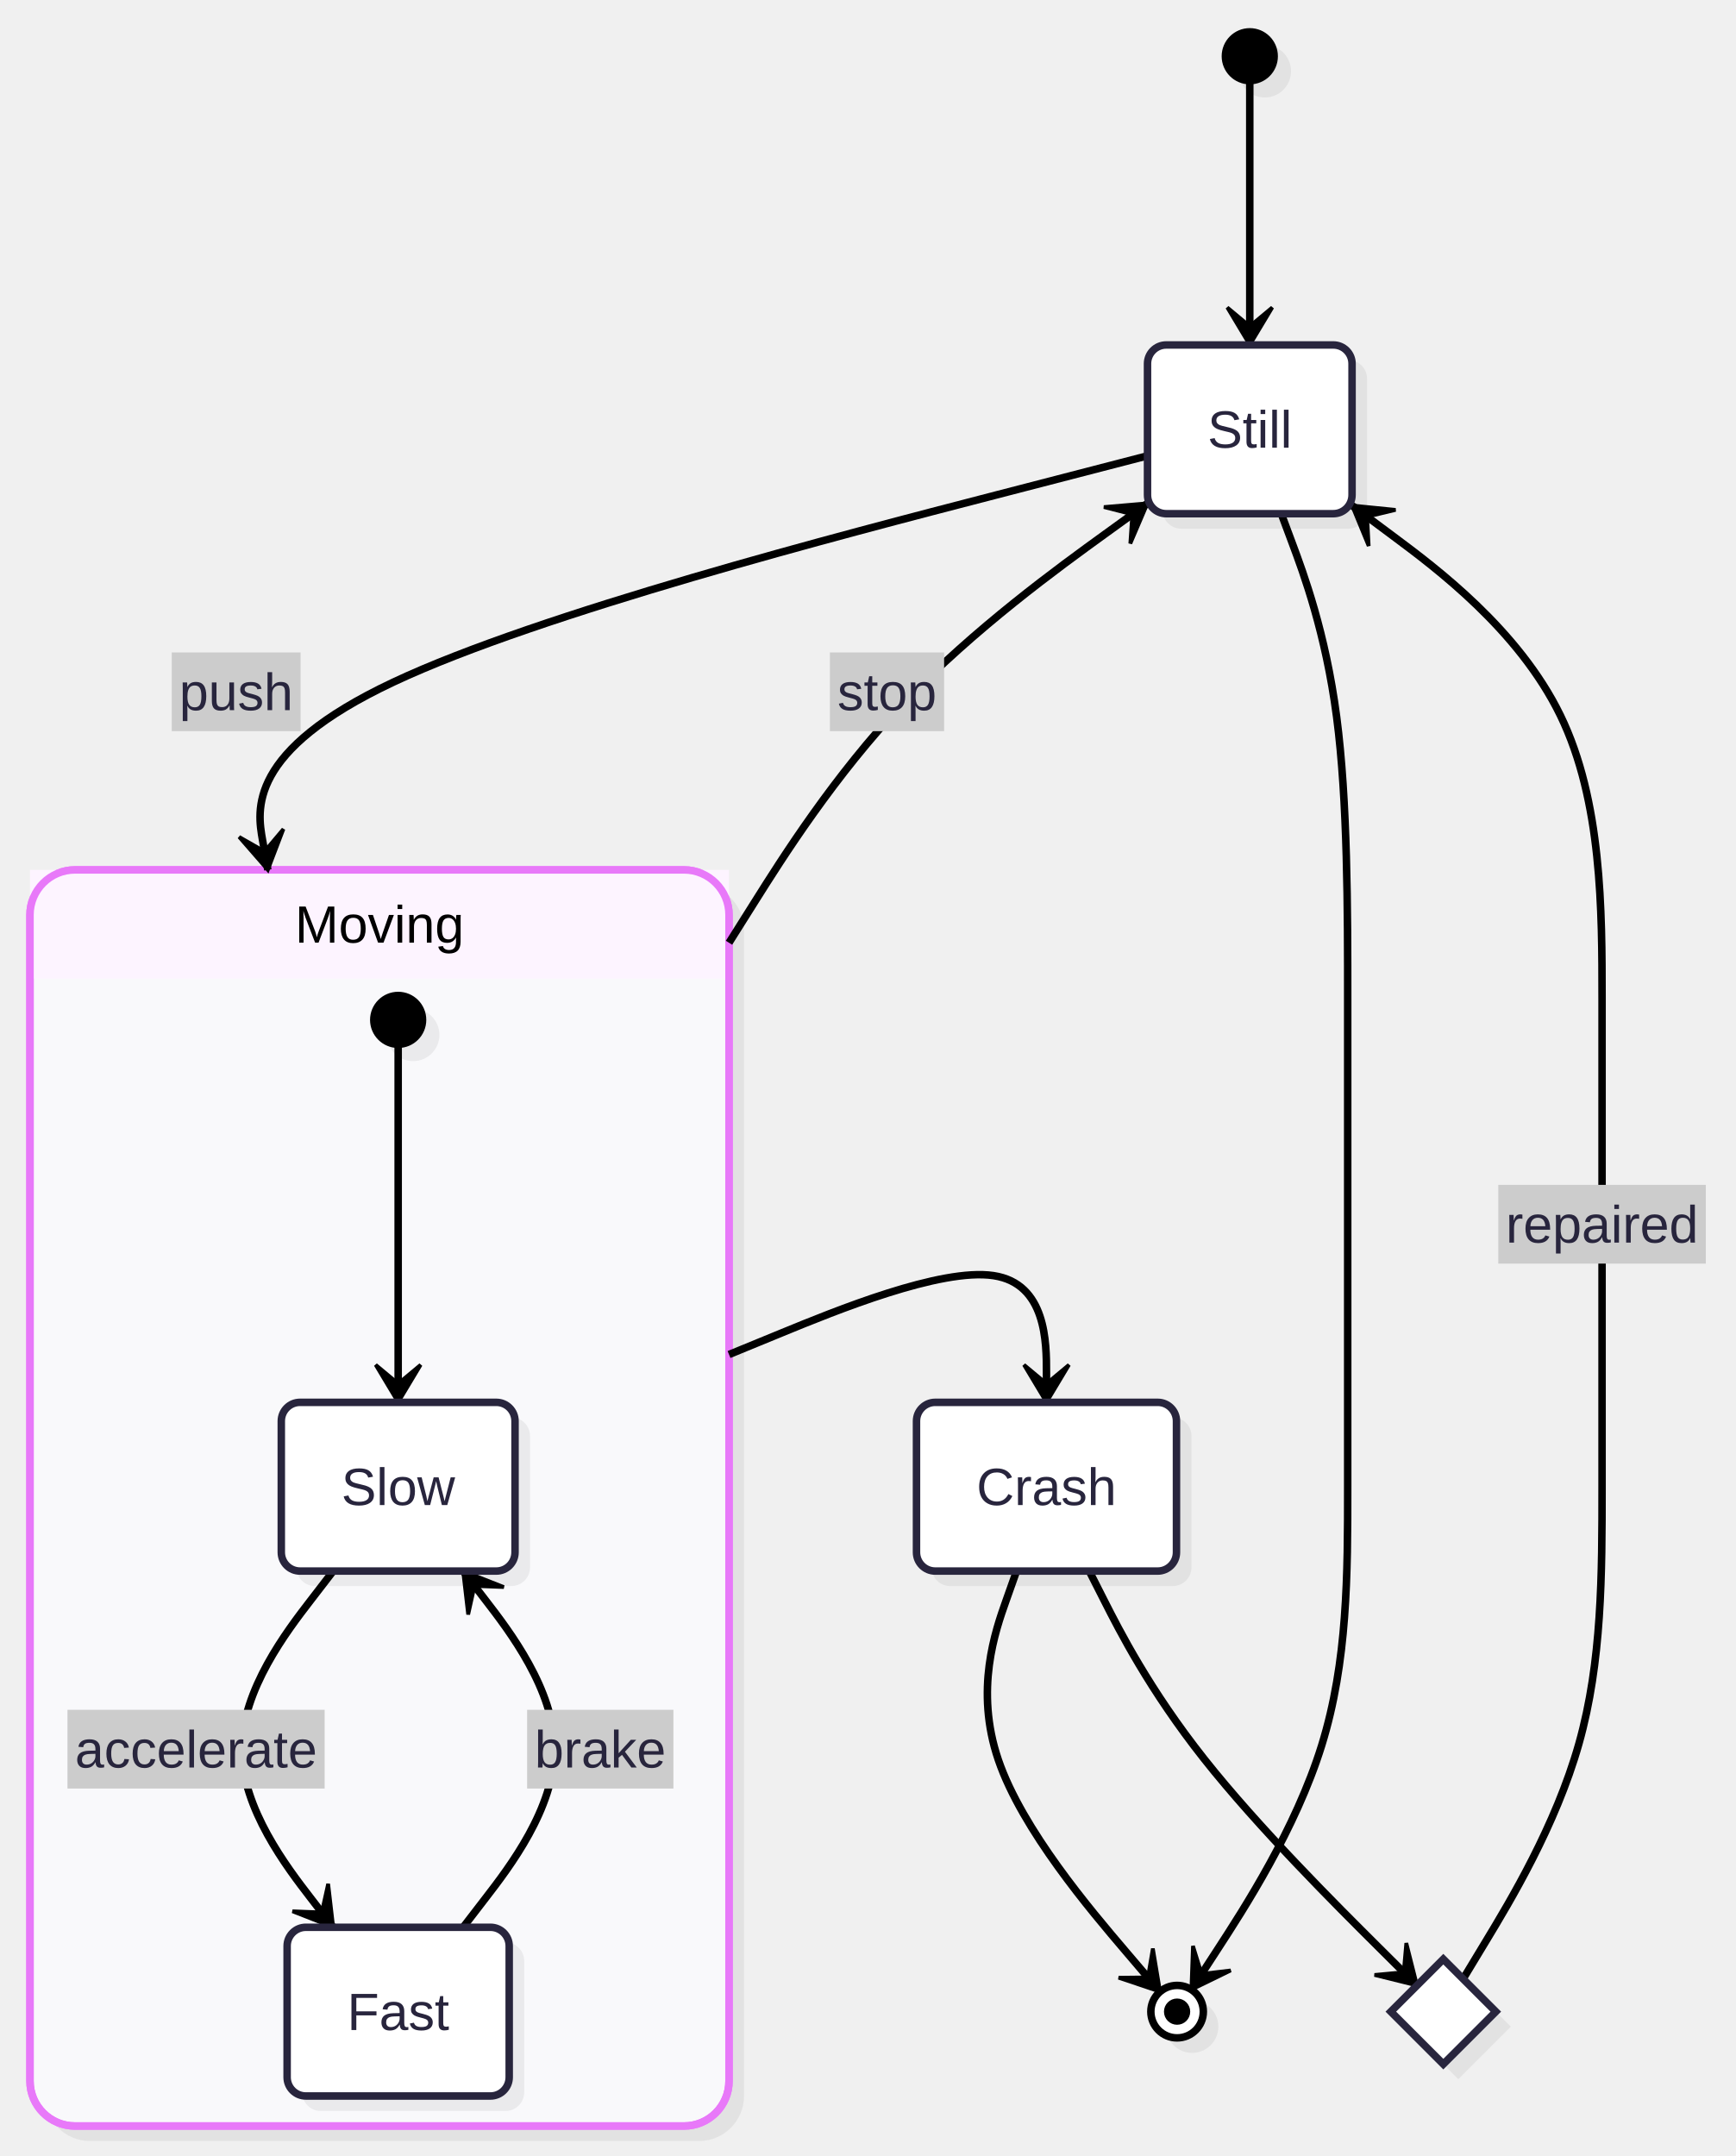
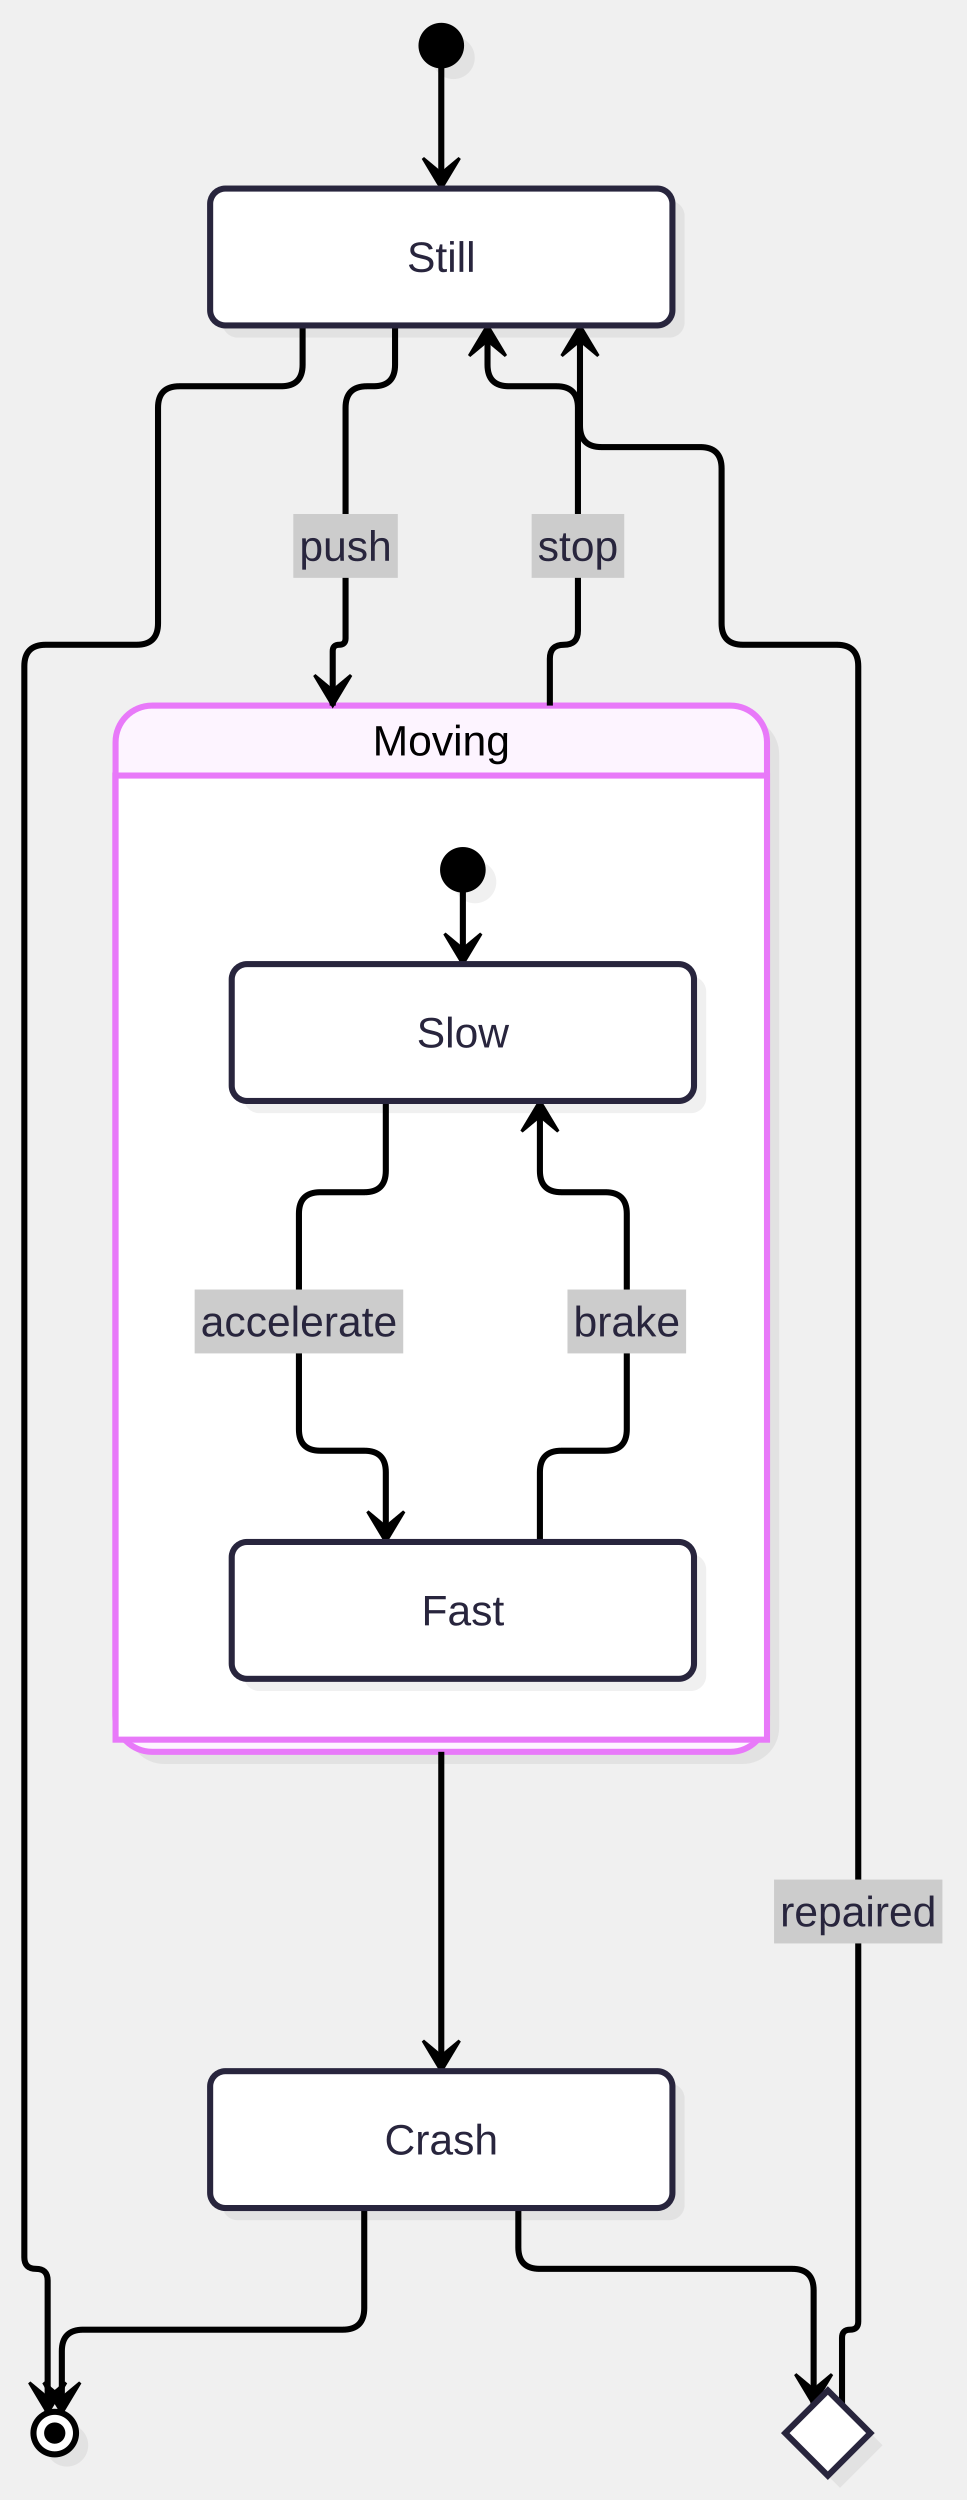
- <svg xmlns="http://www.w3.org/2000/svg" id="my-svg" width="100%" class="statediagram" style="max-width: 462.945px; background-color: white;" viewBox="-8 -8 462.945 575" role="graphics-document document" aria-roledescription="stateDiagram">
+ <svg xmlns="http://www.w3.org/2000/svg" id="my-svg" width="100%" class="statediagram" style="max-width: 317.866px; background-color: white;" viewBox="-8 -8 317.866 822" role="graphics-document document" aria-roledescription="stateDiagram">
  <style>#my-svg{font-family:"Recursive Variable", arial, sans-serif;font-size:16px;}#my-svg text{font-family:"Recursive Variable", arial, sans-serif;}</style>
  <g>
    <g class="clusters">
      <g id="cluster-Moving" class="cluster">
-         <rect class="drop-shadow" x="4" y="228" width="186.427" height="335" rx="12" ry="12" fill="#000000" stroke="none" opacity="0.06" />
-         <rect x="0" y="224" width="186.427" height="335" rx="12" ry="12" fill="#F9F9FB" stroke="#E879F9" stroke-width="2" />
-         <rect x="0" y="224" width="186.427" height="29" fill="#FDF4FF" stroke="none" />
-         <rect x="0" y="224" width="186.427" height="335" rx="12" ry="12" fill="none" stroke="#E879F9" stroke-width="2" />
-         <text class="cluster-label" x="93.213" y="243.4" text-anchor="middle" font-size="14" fill="#000000">Moving</text>
+         <rect class="drop-shadow" x="34" y="228" width="214.19" height="344" rx="12" ry="12" fill="#000000" stroke="none" opacity="0.06" />
+         <rect x="30" y="224" width="214.19" height="344" rx="12" ry="12" fill="#FDF4FF" stroke="#E879F9" stroke-width="2" />
+         <rect x="30" y="247" width="214.19" height="317" fill="#ffffff" stroke="#E879F9" stroke-width="2" />
+         <text class="cluster-label" x="137.095" y="240.4" text-anchor="middle" font-size="14" fill="#000000">Moving</text>
      </g>
    </g>
    <g class="edgePaths">
      <g id="L-root_start-Still-0" class="edgePath">
-         <path class="flowchart-link LS-root_start LE-Still" d="M325.315,14L325.315,19.833C325.315,25.667,325.315,37.333,325.315,49C325.315,60.667,325.315,72.333,325.315,78.167L325.315,84" fill="none" stroke="#000000" stroke-width="2" />
-         <path class="marker" d="M325.315,84L319.315,74L325.315,79L331.315,74Z" fill="#000000" stroke="#000000" stroke-width="1" />
+         <path class="flowchart-link LS-root_start LE-Still" d="M137.095,14L137.095,54" fill="none" stroke="#000000" stroke-width="2" />
+         <path class="marker" d="M137.095,54L131.095,44L137.095,49L143.095,44Z" fill="#000000" stroke="#000000" stroke-width="1" />
      </g>
      <g id="L-Still-root_end-1" class="edgePath">
-         <path class="flowchart-link LS-Still LE-root_end" d="M333.71,129L336.663,136.917C339.617,144.833,345.524,160.667,348.477,183.167C351.43,205.667,351.43,234.833,351.43,258.5C351.43,282.167,351.43,300.333,351.43,321.083C351.43,341.833,351.43,365.167,351.43,388.5C351.43,411.833,351.43,435.167,344.483,457.522C337.535,479.877,323.64,501.254,316.693,511.942L309.745,522.631" fill="none" stroke="#000000" stroke-width="2" />
-         <path class="marker" d="M309.745,522.631L310.165,510.977L312.47,518.439L320.226,517.516Z" fill="#000000" stroke="#000000" stroke-width="1" />
+         <path class="flowchart-link LS-Still LE-root_end" d="M91.495,99L91.495,111.929C91.495,116.643,89.138,119,84.424,119L51.031,119C46.317,119,43.959,121.357,43.959,126.071L43.959,196.929C43.959,201.643,41.602,204,36.888,204L7.071,204C2.357,204,0,206.357,0,211.071L0,734.167C0,736.722,1.278,738,3.833,738L3.833,738C6.389,738,7.667,739.278,7.667,741.833L7.667,785.4" fill="none" stroke="#000000" stroke-width="2" />
+         <path class="marker" d="M7.667,785.4L1.667,775.4L7.667,780.4L13.667,775.4Z" fill="#000000" stroke="#000000" stroke-width="1" />
      </g>
      <g id="L-Still-Moving-2" class="edgePath">
-         <path class="flowchart-link LS-Still LE-Moving" d="M298.038,113.563L257.53,124.053C217.021,134.542,136.004,155.521,96.903,173.927C57.802,192.333,60.617,208.167,62.025,216.083L63.432,224" fill="none" stroke="#000000" stroke-width="2" />
-         <path class="marker" d="M63.432,224L55.775,215.205L62.557,219.077L67.589,213.104Z" fill="#000000" stroke="#000000" stroke-width="1" />
+         <path class="flowchart-link LS-Still LE-Moving" d="M121.895,99L121.895,111.929C121.895,116.643,119.538,119,114.824,119L112.693,119C107.979,119,105.621,121.357,105.621,126.071L105.621,201.888C105.621,203.296,104.917,204,103.509,204L103.509,204C102.101,204,101.397,204.704,101.397,206.112L101.397,224" fill="none" stroke="#000000" stroke-width="2" />
+         <path class="marker" d="M101.397,224L95.397,214L101.397,219L107.397,214Z" fill="#000000" stroke="#000000" stroke-width="1" />
      </g>
      <g id="L-Moving-Still-3" class="edgePath">
-         <path class="flowchart-link LS-Moving LE-Still" d="M186.427,243.431L193.449,232.276C200.472,221.121,214.517,198.81,233.119,179.278C251.721,159.745,274.88,142.99,286.459,134.612L298.038,126.235" fill="none" stroke="#000000" stroke-width="2" />
-         <path class="marker" d="M298.038,126.235L293.454,136.957L293.988,129.165L286.42,127.235Z" fill="#000000" stroke="#000000" stroke-width="1" />
+         <path class="flowchart-link LS-Moving LE-Still" d="M172.793,224L172.793,208.617C172.793,205.539,174.332,204,177.41,204L177.41,204C180.488,204,182.027,202.461,182.027,199.383L182.027,126.071C182.027,121.357,179.67,119,174.956,119L159.366,119C154.652,119,152.295,116.643,152.295,111.929L152.295,99" fill="none" stroke="#000000" stroke-width="2" />
+         <path class="marker" d="M152.295,99L158.295,109L152.295,104L146.295,109Z" fill="#000000" stroke="#000000" stroke-width="1" />
      </g>
      <g id="L-Moving-Crash-4" class="edgePath">
-         <path class="flowchart-link LS-Moving LE-Crash" d="M186.427,353.247L200.538,347.456C214.65,341.664,242.873,330.082,256.984,332.208C271.096,334.333,271.096,350.167,271.096,358.083L271.096,366" fill="none" stroke="#000000" stroke-width="2" />
-         <path class="marker" d="M271.096,366L265.096,356L271.096,361L277.096,356Z" fill="#000000" stroke="#000000" stroke-width="1" />
+         <path class="flowchart-link LS-Moving LE-Crash" d="M137.095,568L137.095,673" fill="none" stroke="#000000" stroke-width="2" />
+         <path class="marker" d="M137.095,673L131.095,663L137.095,668L143.095,663Z" fill="#000000" stroke="#000000" stroke-width="1" />
      </g>
      <g id="L-Crash-root_end-5" class="edgePath">
-         <path class="flowchart-link LS-Crash LE-root_end" d="M263.113,411L260.305,418.917C257.496,426.833,251.879,442.667,258.258,461.362C264.637,480.058,283.013,501.615,292.201,512.394L301.389,523.173" fill="none" stroke="#000000" stroke-width="2" />
-         <path class="marker" d="M301.389,523.173L290.336,519.455L298.146,519.368L299.469,511.67Z" fill="#000000" stroke="#000000" stroke-width="1" />
+         <path class="flowchart-link LS-Crash LE-root_end" d="M111.762,718L111.762,750.929C111.762,755.643,109.405,758,104.691,758L19.404,758C14.69,758,12.333,760.357,12.333,765.071L12.333,785.4" fill="none" stroke="#000000" stroke-width="2" />
+         <path class="marker" d="M12.333,785.4L6.333,775.4L12.333,780.4L18.333,775.4Z" fill="#000000" stroke="#000000" stroke-width="1" />
      </g>
      <g id="L-Moving_start-Slow-6" class="edgePath">
-         <path class="flowchart-link LS-Moving_start LE-Slow" d="M98.19,271L98.19,278.917C98.19,286.833,98.19,302.667,98.19,318.5C98.19,334.333,98.19,350.167,98.19,358.083L98.19,366" fill="none" stroke="#000000" stroke-width="2" />
-         <path class="marker" d="M98.19,366L92.19,356L98.19,361L104.19,356Z" fill="#000000" stroke="#000000" stroke-width="1" />
+         <path class="flowchart-link LS-Moving_start LE-Slow" d="M144.19,285L144.19,309" fill="none" stroke="#000000" stroke-width="2" />
+         <path class="marker" d="M144.19,309L138.19,299L144.19,304L150.19,299Z" fill="#000000" stroke="#000000" stroke-width="1" />
      </g>
      <g id="L-Slow-Fast-7" class="edgePath">
-         <path class="flowchart-link LS-Slow LE-Fast" d="M80.865,411L74.77,418.917C68.674,426.833,56.482,442.667,56.482,458.5C56.482,474.333,68.674,490.167,74.77,498.083L80.865,506" fill="none" stroke="#000000" stroke-width="2" />
-         <path class="marker" d="M80.865,506L70.01,501.737L77.815,502.038L79.518,494.416Z" fill="#000000" stroke="#000000" stroke-width="1" />
+         <path class="flowchart-link LS-Slow LE-Fast" d="M118.857,354L118.857,376.929C118.857,381.643,116.5,384,111.786,384L97.362,384C92.648,384,90.291,386.357,90.291,391.071L90.291,461.929C90.291,466.643,92.648,469,97.362,469L111.786,469C116.5,469,118.857,471.357,118.857,476.071L118.857,499" fill="none" stroke="#000000" stroke-width="2" />
+         <path class="marker" d="M118.857,499L112.857,489L118.857,494L124.857,489Z" fill="#000000" stroke="#000000" stroke-width="1" />
      </g>
      <g id="L-Fast-Slow-8" class="edgePath">
-         <path class="flowchart-link LS-Fast LE-Slow" d="M115.515,506L121.61,498.083C127.706,490.167,139.898,474.333,139.898,458.5C139.898,442.667,127.706,426.833,121.61,418.917L115.515,411" fill="none" stroke="#000000" stroke-width="2" />
-         <path class="marker" d="M115.515,411L126.37,415.263L118.565,414.962L116.862,422.584Z" fill="#000000" stroke="#000000" stroke-width="1" />
+         <path class="flowchart-link LS-Fast LE-Slow" d="M169.523,499L169.523,476.071C169.523,471.357,171.88,469,176.594,469L191.018,469C195.732,469,198.089,466.643,198.089,461.929L198.089,391.071C198.089,386.357,195.732,384,191.018,384L176.594,384C171.88,384,169.523,381.643,169.523,376.929L169.523,354" fill="none" stroke="#000000" stroke-width="2" />
+         <path class="marker" d="M169.523,354L175.523,364L169.523,359L163.523,364Z" fill="#000000" stroke="#000000" stroke-width="1" />
      </g>
      <g id="L-Crash-check-9" class="edgePath">
-         <path class="flowchart-link LS-Crash LE-check" d="M282.507,411L286.522,418.917C290.536,426.833,298.566,442.667,313.134,461.086C327.702,479.506,348.808,500.511,359.361,511.014L369.914,521.517" fill="none" stroke="#000000" stroke-width="2" />
-         <path class="marker" d="M369.914,521.517L358.593,518.715L366.37,517.99L367.058,510.21Z" fill="#000000" stroke="#000000" stroke-width="1" />
+         <path class="flowchart-link LS-Crash LE-check" d="M162.428,718L162.428,730.929C162.428,735.643,164.785,738,169.499,738L252.452,738C257.166,738,259.523,740.357,259.523,745.071L259.523,782.667" fill="none" stroke="#000000" stroke-width="2" />
+         <path class="marker" d="M259.523,782.667L253.523,772.667L259.523,777.667L265.523,772.667Z" fill="#000000" stroke="#000000" stroke-width="1" />
      </g>
      <g id="L-check-Still-10" class="edgePath">
-         <path class="flowchart-link LS-check LE-Still" d="M382.207,519.776L388.384,509.564C394.561,499.351,406.915,478.925,413.092,457.046C419.268,435.167,419.268,411.833,419.268,388.5C419.268,365.167,419.268,341.833,419.268,321.083C419.268,300.333,419.268,282.167,419.268,258.5C419.268,234.833,419.268,205.667,408.156,182.804C397.043,159.941,374.818,143.382,363.705,135.102L352.592,126.823" fill="none" stroke="#000000" stroke-width="2" />
-         <path class="marker" d="M352.592,126.823L364.196,127.986L356.602,129.81L357.027,137.609Z" fill="#000000" stroke="#000000" stroke-width="1" />
+         <path class="flowchart-link LS-check LE-Still" d="M268.857,782.667L268.857,760.667C268.857,758.889,269.746,758,271.523,758L271.523,758C273.301,758,274.19,757.111,274.19,755.333L274.19,211.071C274.19,206.357,271.833,204,267.119,204L236.329,204C231.615,204,229.257,201.643,229.257,196.929L229.257,146.071C229.257,141.357,226.9,139,222.186,139L189.766,139C185.052,139,182.695,136.643,182.695,131.929L182.695,99" fill="none" stroke="#000000" stroke-width="2" />
+         <path class="marker" d="M182.695,99L188.695,109L182.695,104L176.695,109Z" fill="#000000" stroke="#000000" stroke-width="1" />
      </g>
    </g>
    <g class="edgeLabels">
      <g class="edgeLabel">
-         <rect x="37.811" y="166" width="34.352" height="21" fill="#cccccc" stroke="none" />
-         <text x="54.987" y="181.4" text-anchor="middle" font-size="14" fill="#28253D">push</text>
+         <rect x="88.445" y="161" width="34.352" height="21" fill="#cccccc" stroke="none" />
+         <text x="105.621" y="176.4" text-anchor="middle" font-size="14" fill="#28253D">push</text>
      </g>
      <g class="edgeLabel">
-         <rect x="213.332" y="166" width="30.46" height="21" fill="#cccccc" stroke="none" />
-         <text x="228.562" y="181.4" text-anchor="middle" font-size="14" fill="#28253D">stop</text>
+         <rect x="166.797" y="161" width="30.46" height="21" fill="#cccccc" stroke="none" />
+         <text x="182.027" y="176.4" text-anchor="middle" font-size="14" fill="#28253D">stop</text>
      </g>
      <g class="edgeLabel">
-         <rect x="10" y="448" width="68.582" height="21" fill="#cccccc" stroke="none" />
-         <text x="44.291" y="463.4" text-anchor="middle" font-size="14" fill="#28253D">accelerate</text>
+         <rect x="56" y="416" width="68.582" height="21" fill="#cccccc" stroke="none" />
+         <text x="90.291" y="431.4" text-anchor="middle" font-size="14" fill="#28253D">accelerate</text>
      </g>
      <g class="edgeLabel">
-         <rect x="132.582" y="448" width="39.014" height="21" fill="#cccccc" stroke="none" />
-         <text x="152.089" y="463.4" text-anchor="middle" font-size="14" fill="#28253D">brake</text>
+         <rect x="178.582" y="416" width="39.014" height="21" fill="#cccccc" stroke="none" />
+         <text x="198.089" y="431.4" text-anchor="middle" font-size="14" fill="#28253D">brake</text>
      </g>
      <g class="edgeLabel">
-         <rect x="391.592" y="308" width="55.352" height="21" fill="#cccccc" stroke="none" />
-         <text x="419.268" y="323.4" text-anchor="middle" font-size="14" fill="#28253D">repaired</text>
+         <rect x="246.514" y="610" width="55.352" height="21" fill="#cccccc" stroke="none" />
+         <text x="274.19" y="625.4" text-anchor="middle" font-size="14" fill="#28253D">repaired</text>
      </g>
    </g>
    <g class="nodes">
      <g id="state-root_start-0" class="node default">
-         <circle class="drop-shadow" cx="329.315" cy="11" r="7" fill="#000000" stroke="none" opacity="0.06" />
-         <circle cx="325.315" cy="7" r="7" fill="#000000" stroke="#000000" stroke-width="1" />
+         <circle class="drop-shadow" cx="141.095" cy="11" r="7" fill="#000000" stroke="none" opacity="0.06" />
+         <circle cx="137.095" cy="7" r="7" fill="#000000" stroke="#000000" stroke-width="1" />
      </g>
      <g id="state-Still-1" class="node default">
-         <rect class="drop-shadow" x="302.038" y="88" width="54.554" height="45" rx="5" ry="5" fill="#000000" stroke="none" opacity="0.06" />
-         <rect class="basic label-container" x="298.038" y="84" width="54.554" height="45" rx="5" ry="5" fill="#ffffff" stroke="#28253D" stroke-width="2" />
-         <text class="nodeLabel" x="325.315" y="111.4" text-anchor="middle" font-size="14" fill="#28253D">Still</text>
+         <rect class="drop-shadow" x="65.095" y="58" width="152" height="45" rx="5" ry="5" fill="#000000" stroke="none" opacity="0.06" />
+         <rect class="basic label-container" x="61.095" y="54" width="152" height="45" rx="5" ry="5" fill="#ffffff" stroke="#28253D" stroke-width="2" />
+         <text class="nodeLabel" x="137.095" y="81.4" text-anchor="middle" font-size="14" fill="#28253D">Still</text>
      </g>
      <g id="state-root_end-2" class="node default">
-         <circle class="drop-shadow" cx="309.93" cy="532.5" r="7" fill="#000000" stroke="none" opacity="0.06" />
-         <circle cx="305.93" cy="528.5" r="7" fill="#ffffff" stroke="#000000" stroke-width="2" />
-         <circle cx="305.93" cy="528.5" r="2.5" fill="#000000" stroke="#000000" stroke-width="2" />
+         <circle class="drop-shadow" cx="14" cy="796" r="7" fill="#000000" stroke="none" opacity="0.06" />
+         <circle cx="10" cy="792" r="7" fill="#ffffff" stroke="#000000" stroke-width="2" />
+         <circle cx="10" cy="792" r="2.5" fill="#000000" stroke="#000000" stroke-width="2" />
      </g>
      <g id="state-Crash-3" class="node default">
-         <rect class="drop-shadow" x="240.427" y="370" width="69.338" height="45" rx="5" ry="5" fill="#000000" stroke="none" opacity="0.06" />
-         <rect class="basic label-container" x="236.427" y="366" width="69.338" height="45" rx="5" ry="5" fill="#ffffff" stroke="#28253D" stroke-width="2" />
-         <text class="nodeLabel" x="271.096" y="393.4" text-anchor="middle" font-size="14" fill="#28253D">Crash</text>
+         <rect class="drop-shadow" x="65.095" y="677" width="152" height="45" rx="5" ry="5" fill="#000000" stroke="none" opacity="0.06" />
+         <rect class="basic label-container" x="61.095" y="673" width="152" height="45" rx="5" ry="5" fill="#ffffff" stroke="#28253D" stroke-width="2" />
+         <text class="nodeLabel" x="137.095" y="700.4" text-anchor="middle" font-size="14" fill="#28253D">Crash</text>
      </g>
      <g id="state-Moving_start-4" class="node default">
-         <circle class="drop-shadow" cx="102.19" cy="268" r="7" fill="#000000" stroke="none" opacity="0.06" />
-         <circle cx="98.19" cy="264" r="7" fill="#000000" stroke="#000000" stroke-width="1" />
+         <circle class="drop-shadow" cx="148.19" cy="282" r="7" fill="#000000" stroke="none" opacity="0.06" />
+         <circle cx="144.19" cy="278" r="7" fill="#000000" stroke="#000000" stroke-width="1" />
      </g>
      <g id="state-Slow-5" class="node default">
-         <rect class="drop-shadow" x="71.021" y="370" width="62.338" height="45" rx="5" ry="5" fill="#000000" stroke="none" opacity="0.06" />
-         <rect class="basic label-container" x="67.021" y="366" width="62.338" height="45" rx="5" ry="5" fill="#ffffff" stroke="#28253D" stroke-width="2" />
-         <text class="nodeLabel" x="98.19" y="393.4" text-anchor="middle" font-size="14" fill="#28253D">Slow</text>
+         <rect class="drop-shadow" x="72.19" y="313" width="152" height="45" rx="5" ry="5" fill="#000000" stroke="none" opacity="0.06" />
+         <rect class="basic label-container" x="68.19" y="309" width="152" height="45" rx="5" ry="5" fill="#ffffff" stroke="#28253D" stroke-width="2" />
+         <text class="nodeLabel" x="144.19" y="336.4" text-anchor="middle" font-size="14" fill="#28253D">Slow</text>
      </g>
      <g id="state-Fast-6" class="node default">
-         <rect class="drop-shadow" x="72.575" y="510" width="59.23" height="45" rx="5" ry="5" fill="#000000" stroke="none" opacity="0.06" />
-         <rect class="basic label-container" x="68.575" y="506" width="59.23" height="45" rx="5" ry="5" fill="#ffffff" stroke="#28253D" stroke-width="2" />
-         <text class="nodeLabel" x="98.19" y="533.4" text-anchor="middle" font-size="14" fill="#28253D">Fast</text>
+         <rect class="drop-shadow" x="72.19" y="503" width="152" height="45" rx="5" ry="5" fill="#000000" stroke="none" opacity="0.06" />
+         <rect class="basic label-container" x="68.19" y="499" width="152" height="45" rx="5" ry="5" fill="#ffffff" stroke="#28253D" stroke-width="2" />
+         <text class="nodeLabel" x="144.19" y="526.4" text-anchor="middle" font-size="14" fill="#28253D">Fast</text>
      </g>
      <g id="state-check-7" class="node default">
-         <path class="drop-shadow" d="M380.93,518.5L394.93,532.5L380.93,546.5L366.93,532.5Z" fill="#000000" stroke="none" opacity="0.06" />
-         <path class="label-container" d="M376.93,514.5L390.93,528.5L376.93,542.5L362.93,528.5Z" fill="#ffffff" stroke="#28253D" stroke-width="2" />
+         <path class="drop-shadow" d="M268.19,782L282.19,796L268.19,810L254.19,796Z" fill="#000000" stroke="none" opacity="0.06" />
+         <path class="label-container" d="M264.19,778L278.19,792L264.19,806L250.19,792Z" fill="#ffffff" stroke="#28253D" stroke-width="2" />
      </g>
    </g>
  </g>
</svg>
